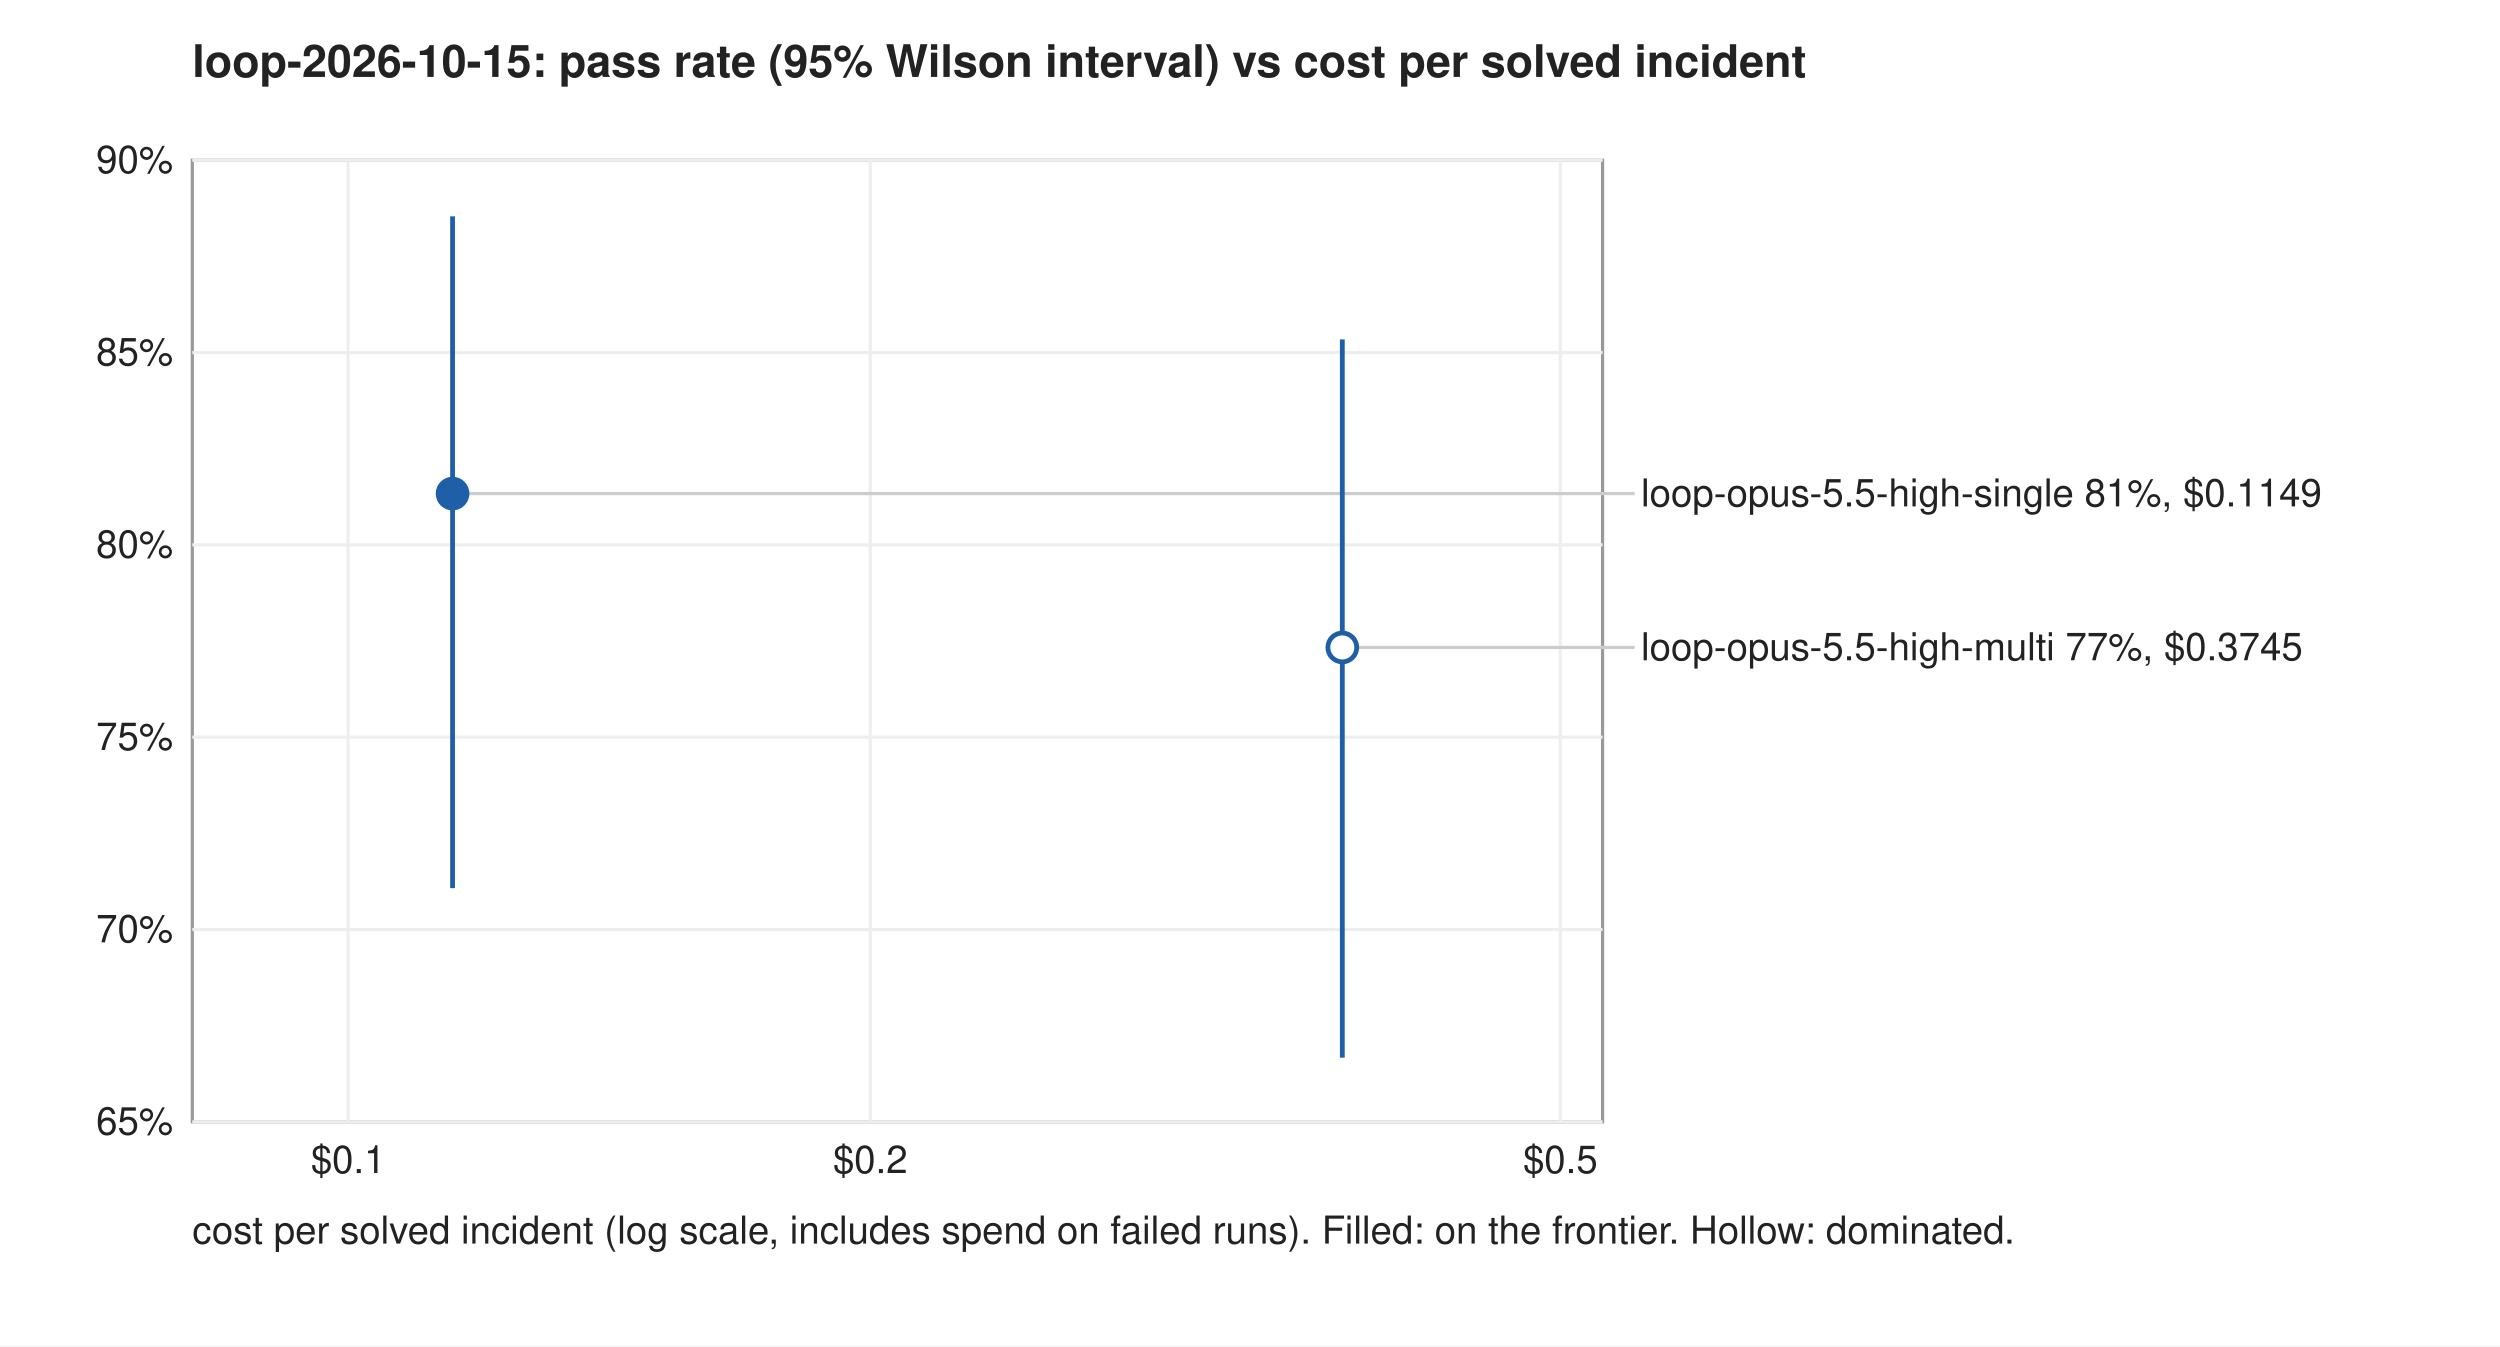
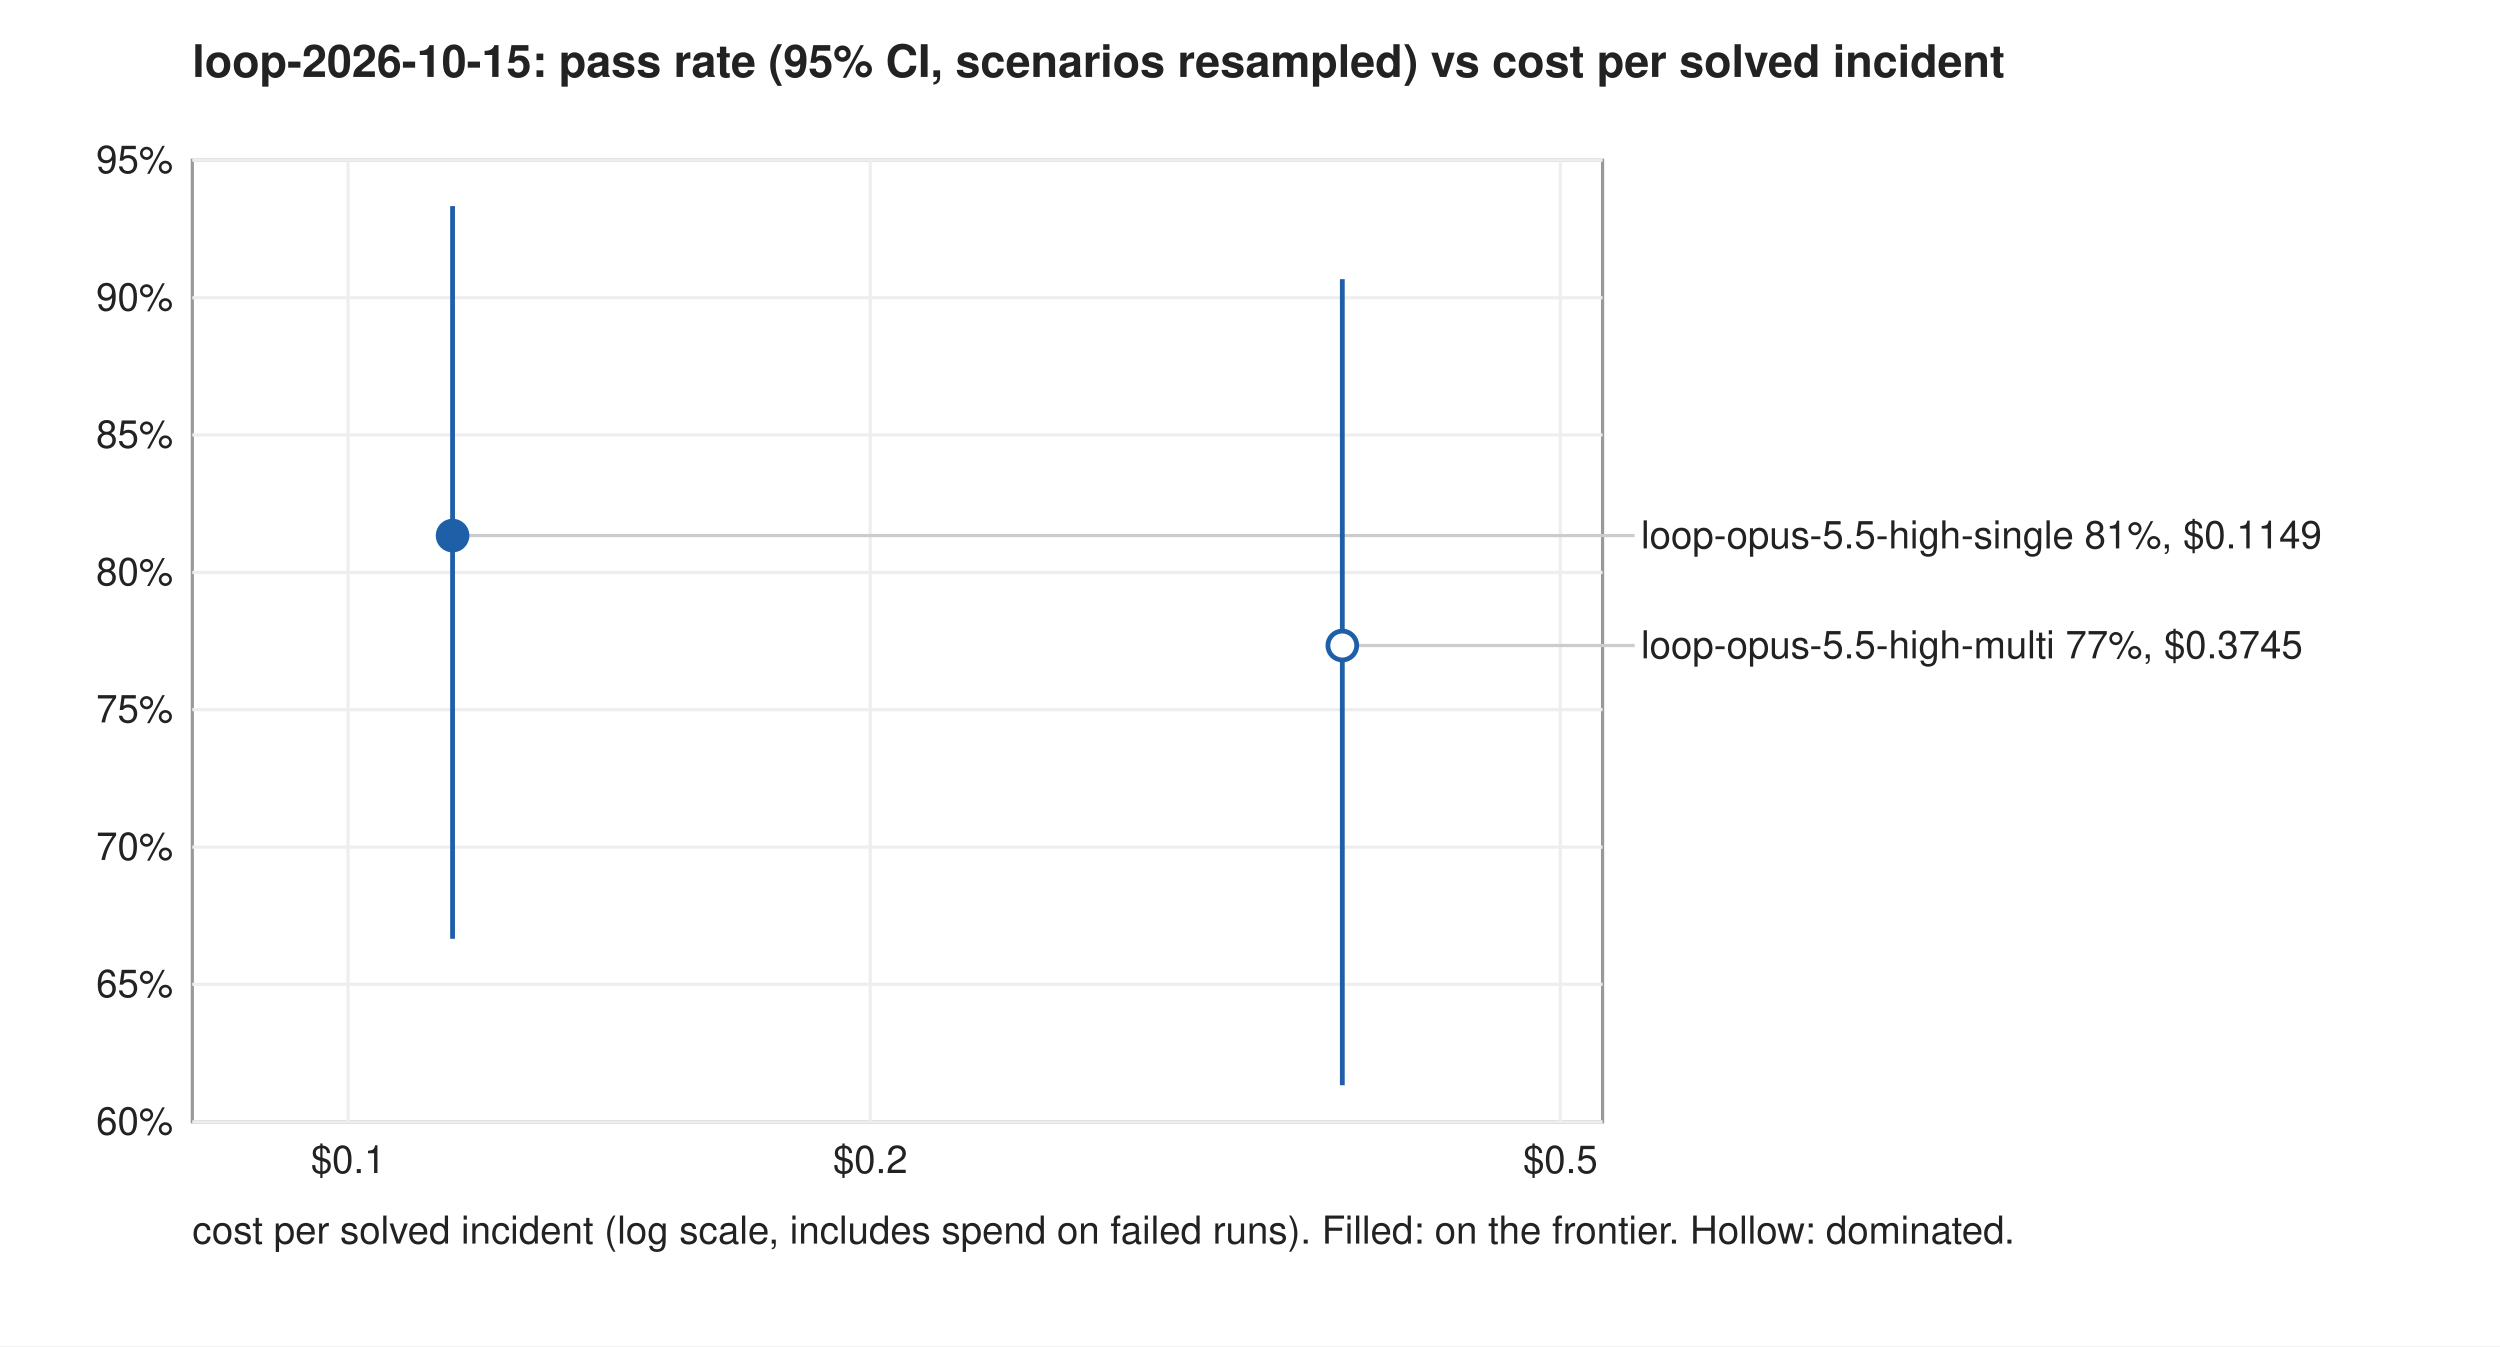
<svg xmlns="http://www.w3.org/2000/svg" width="780" height="420" viewBox="0 0 780 420" role="img">
  <rect width="780" height="420" fill="#fff" />
-   <text x="60" y="24" font-family="Helvetica, Arial, sans-serif" fill="#222" font-size="14" font-weight="bold">loop-2026-10-15: pass rate (95% Wilson interval) vs cost per solved incident</text>
+   <text x="60" y="24" font-family="Helvetica, Arial, sans-serif" fill="#222" font-size="14" font-weight="bold">loop-2026-10-15: pass rate (95% CI, scenarios resampled) vs cost per solved incident</text>
  <rect x="60" y="50" width="440" height="300" fill="none" stroke="#999" />
  <line x1="60" y1="350.0" x2="500" y2="350.0" stroke="#eee" />
-   <text x="54" y="354.0" font-family="Helvetica, Arial, sans-serif" fill="#222" font-size="12" text-anchor="end">65%</text>
-   <line x1="60" y1="290.0" x2="500" y2="290.0" stroke="#eee" />
-   <text x="54" y="294.0" font-family="Helvetica, Arial, sans-serif" fill="#222" font-size="12" text-anchor="end">70%</text>
-   <line x1="60" y1="230.0" x2="500" y2="230.0" stroke="#eee" />
-   <text x="54" y="234.0" font-family="Helvetica, Arial, sans-serif" fill="#222" font-size="12" text-anchor="end">75%</text>
-   <line x1="60" y1="170.0" x2="500" y2="170.0" stroke="#eee" />
-   <text x="54" y="174.0" font-family="Helvetica, Arial, sans-serif" fill="#222" font-size="12" text-anchor="end">80%</text>
-   <line x1="60" y1="110.0" x2="500" y2="110.0" stroke="#eee" />
-   <text x="54" y="114.0" font-family="Helvetica, Arial, sans-serif" fill="#222" font-size="12" text-anchor="end">85%</text>
+   <text x="54" y="354.0" font-family="Helvetica, Arial, sans-serif" fill="#222" font-size="12" text-anchor="end">60%</text>
+   <line x1="60" y1="307.1" x2="500" y2="307.1" stroke="#eee" />
+   <text x="54" y="311.1" font-family="Helvetica, Arial, sans-serif" fill="#222" font-size="12" text-anchor="end">65%</text>
+   <line x1="60" y1="264.3" x2="500" y2="264.3" stroke="#eee" />
+   <text x="54" y="268.3" font-family="Helvetica, Arial, sans-serif" fill="#222" font-size="12" text-anchor="end">70%</text>
+   <line x1="60" y1="221.4" x2="500" y2="221.4" stroke="#eee" />
+   <text x="54" y="225.4" font-family="Helvetica, Arial, sans-serif" fill="#222" font-size="12" text-anchor="end">75%</text>
+   <line x1="60" y1="178.6" x2="500" y2="178.6" stroke="#eee" />
+   <text x="54" y="182.6" font-family="Helvetica, Arial, sans-serif" fill="#222" font-size="12" text-anchor="end">80%</text>
+   <line x1="60" y1="135.7" x2="500" y2="135.7" stroke="#eee" />
+   <text x="54" y="139.7" font-family="Helvetica, Arial, sans-serif" fill="#222" font-size="12" text-anchor="end">85%</text>
+   <line x1="60" y1="92.9" x2="500" y2="92.9" stroke="#eee" />
+   <text x="54" y="96.9" font-family="Helvetica, Arial, sans-serif" fill="#222" font-size="12" text-anchor="end">90%</text>
  <line x1="60" y1="50.0" x2="500" y2="50.0" stroke="#eee" />
-   <text x="54" y="54.0" font-family="Helvetica, Arial, sans-serif" fill="#222" font-size="12" text-anchor="end">90%</text>
+   <text x="54" y="54.0" font-family="Helvetica, Arial, sans-serif" fill="#222" font-size="12" text-anchor="end">95%</text>
  <line x1="108.6" y1="50" x2="108.6" y2="350" stroke="#eee" />
  <text x="108.6" y="366" font-family="Helvetica, Arial, sans-serif" fill="#222" font-size="12" text-anchor="middle">$0.1</text>
  <line x1="271.5" y1="50" x2="271.5" y2="350" stroke="#eee" />
  <text x="271.5" y="366" font-family="Helvetica, Arial, sans-serif" fill="#222" font-size="12" text-anchor="middle">$0.2</text>
  <line x1="486.8" y1="50" x2="486.8" y2="350" stroke="#eee" />
  <text x="486.8" y="366" font-family="Helvetica, Arial, sans-serif" fill="#222" font-size="12" text-anchor="middle">$0.5</text>
  <g data-config="loop-opus-5.5-high-single">
-     <line x1="141.2" y1="154.0" x2="510" y2="154.0" stroke="#ccc" />
-     <line x1="141.2" y1="277.1" x2="141.2" y2="67.5" stroke="#1f5fa8" stroke-width="1.5" />
-     <circle cx="141.2" cy="154.0" r="4.5" fill="#1f5fa8" stroke="#1f5fa8" stroke-width="1.5" />
-     <text x="512" y="158.0" font-family="Helvetica, Arial, sans-serif" fill="#222" font-size="12">loop-opus-5.5-high-single 81%, $0.1149</text>
+     <line x1="141.2" y1="167.1" x2="510" y2="167.1" stroke="#ccc" />
+     <line x1="141.2" y1="292.9" x2="141.2" y2="64.3" stroke="#1f5fa8" stroke-width="1.5" />
+     <circle cx="141.2" cy="167.1" r="4.5" fill="#1f5fa8" stroke="#1f5fa8" stroke-width="1.5" />
+     <text x="512" y="171.1" font-family="Helvetica, Arial, sans-serif" fill="#222" font-size="12">loop-opus-5.5-high-single 81%, $0.1149</text>
  </g>
  <g data-config="loop-opus-5.5-high-multi">
-     <line x1="418.8" y1="202.0" x2="510" y2="202.0" stroke="#ccc" />
-     <line x1="418.8" y1="330.0" x2="418.8" y2="105.9" stroke="#1f5fa8" stroke-width="1.5" />
-     <circle cx="418.8" cy="202.0" r="4.5" fill="#fff" stroke="#1f5fa8" stroke-width="1.5" />
-     <text x="512" y="206.0" font-family="Helvetica, Arial, sans-serif" fill="#222" font-size="12">loop-opus-5.5-high-multi 77%, $0.3745</text>
+     <line x1="418.8" y1="201.4" x2="510" y2="201.4" stroke="#ccc" />
+     <line x1="418.8" y1="338.6" x2="418.8" y2="87.1" stroke="#1f5fa8" stroke-width="1.5" />
+     <circle cx="418.8" cy="201.4" r="4.5" fill="#fff" stroke="#1f5fa8" stroke-width="1.5" />
+     <text x="512" y="205.4" font-family="Helvetica, Arial, sans-serif" fill="#222" font-size="12">loop-opus-5.5-high-multi 77%, $0.3745</text>
  </g>
  <text x="60" y="388" font-family="Helvetica, Arial, sans-serif" fill="#222" font-size="12">cost per solved incident (log scale, includes spend on failed runs). Filled: on the frontier. Hollow: dominated.</text>
</svg>
